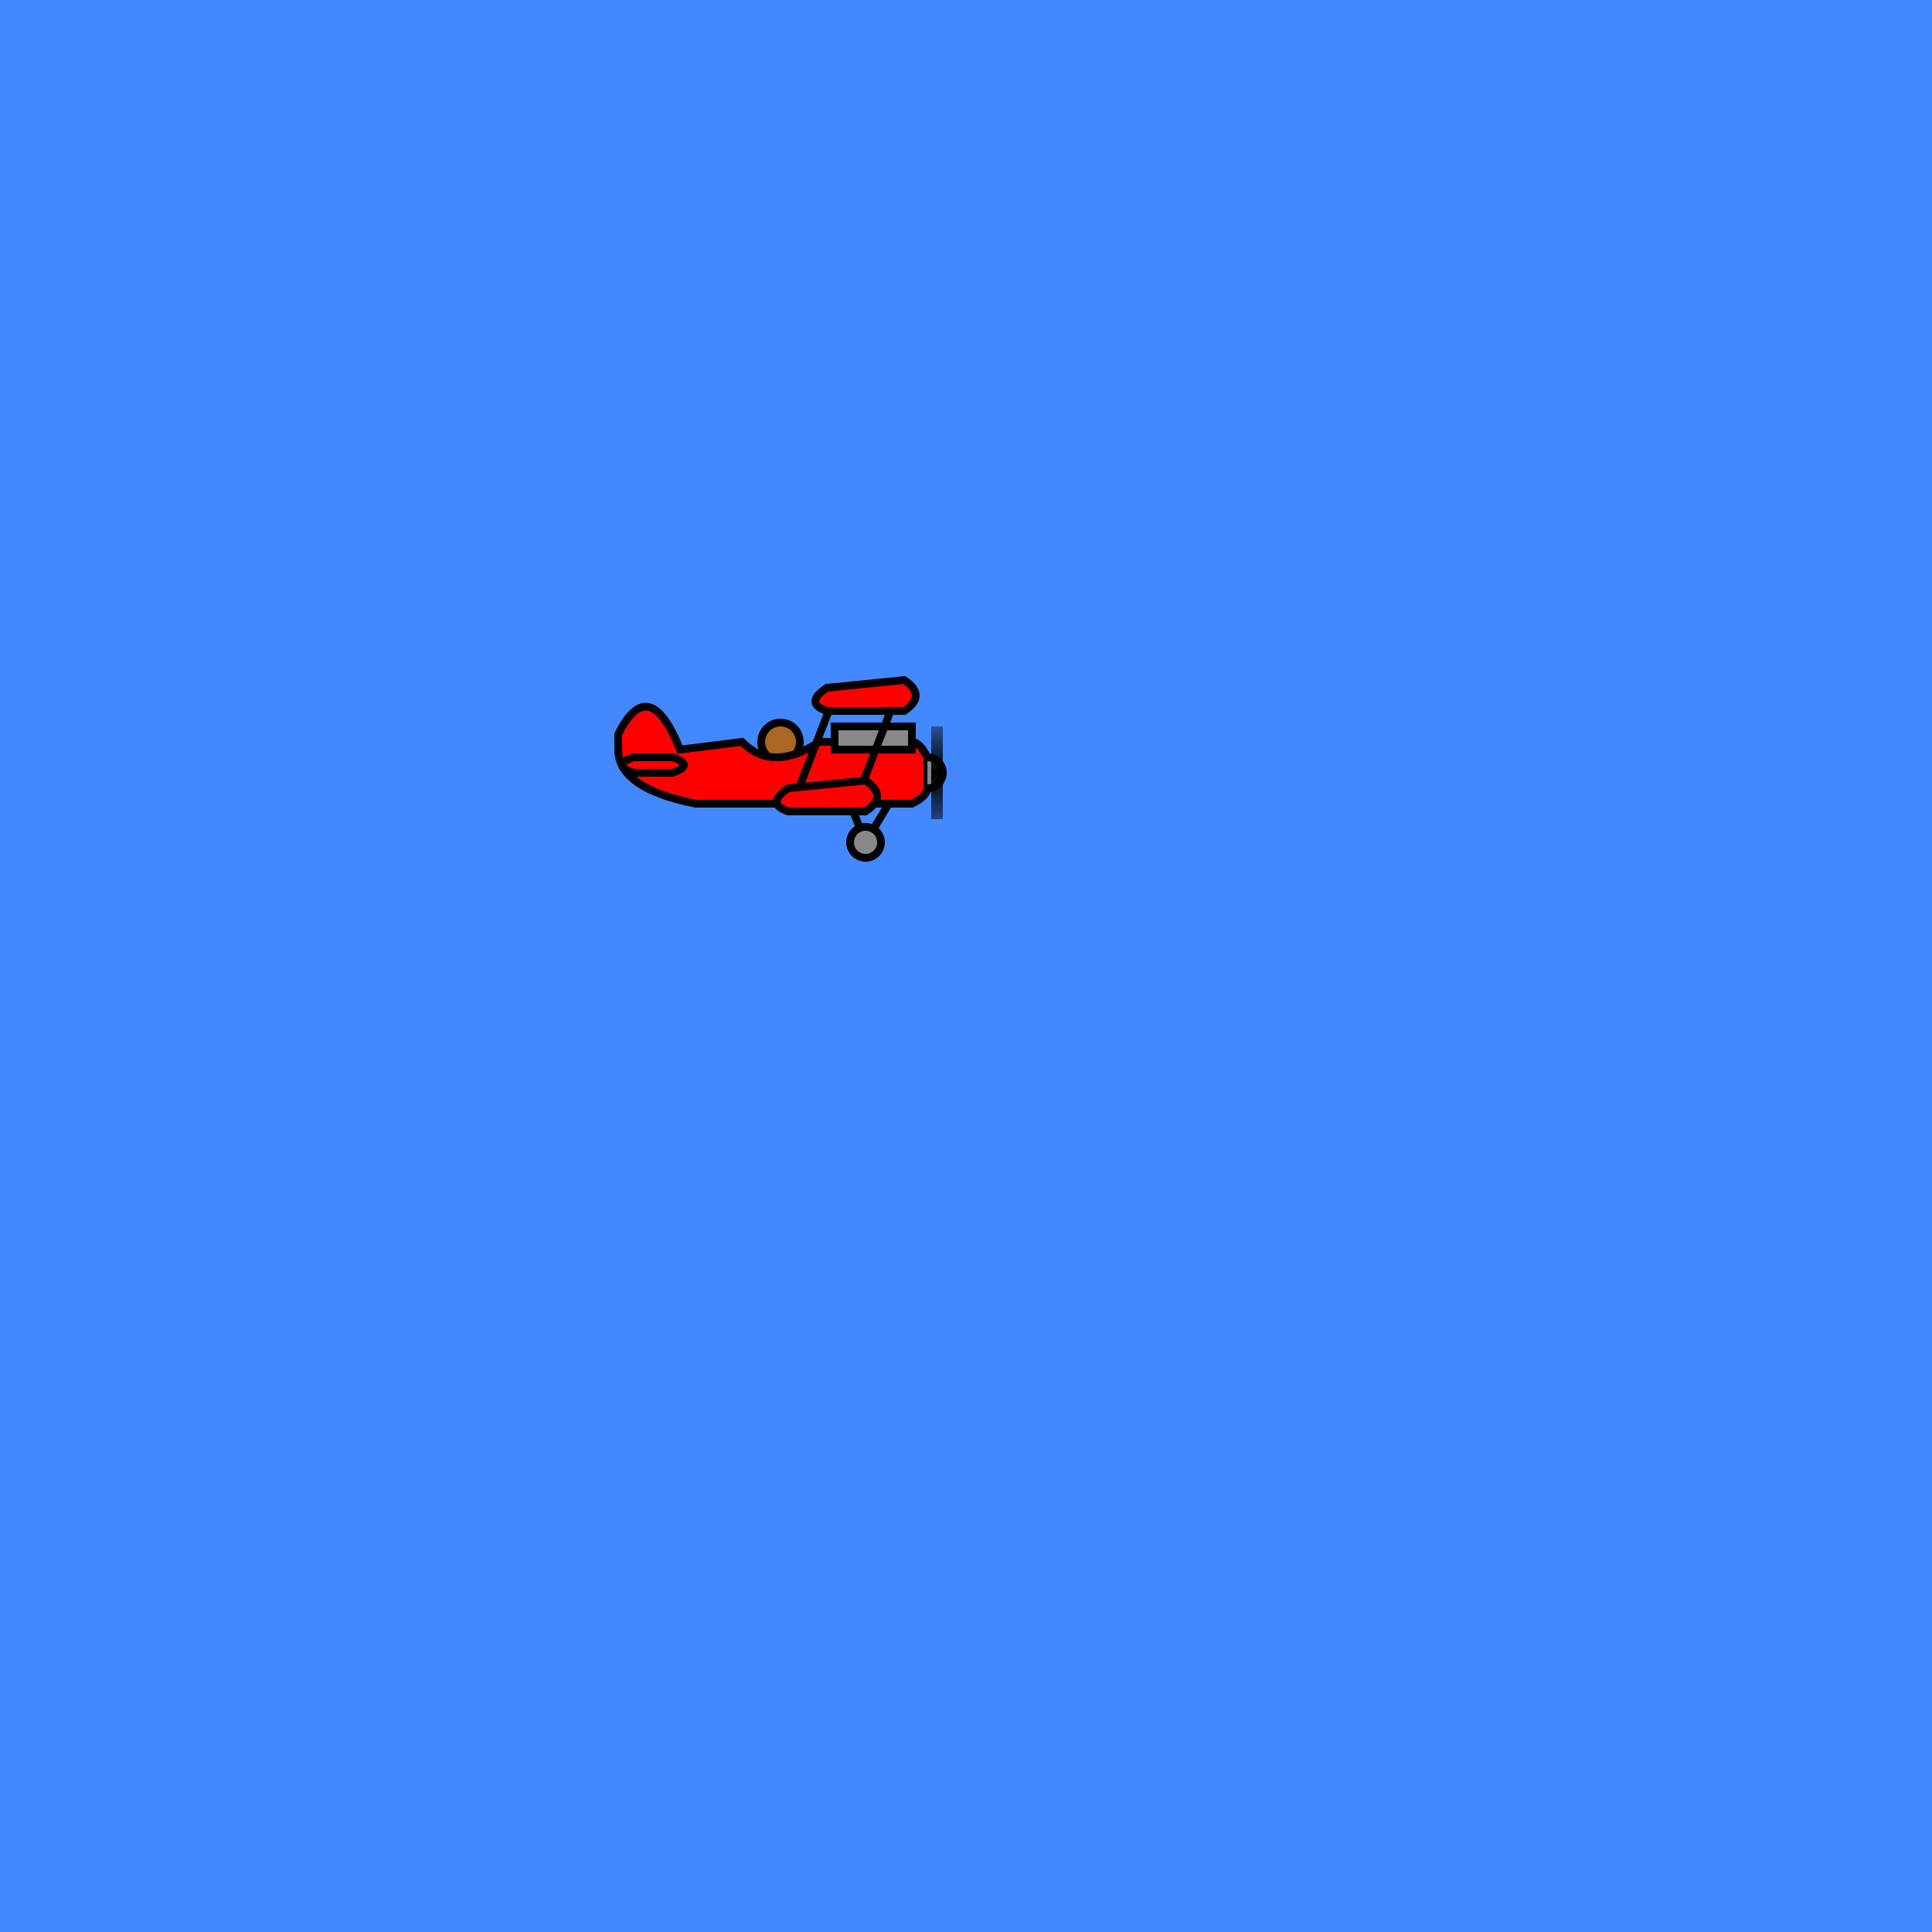
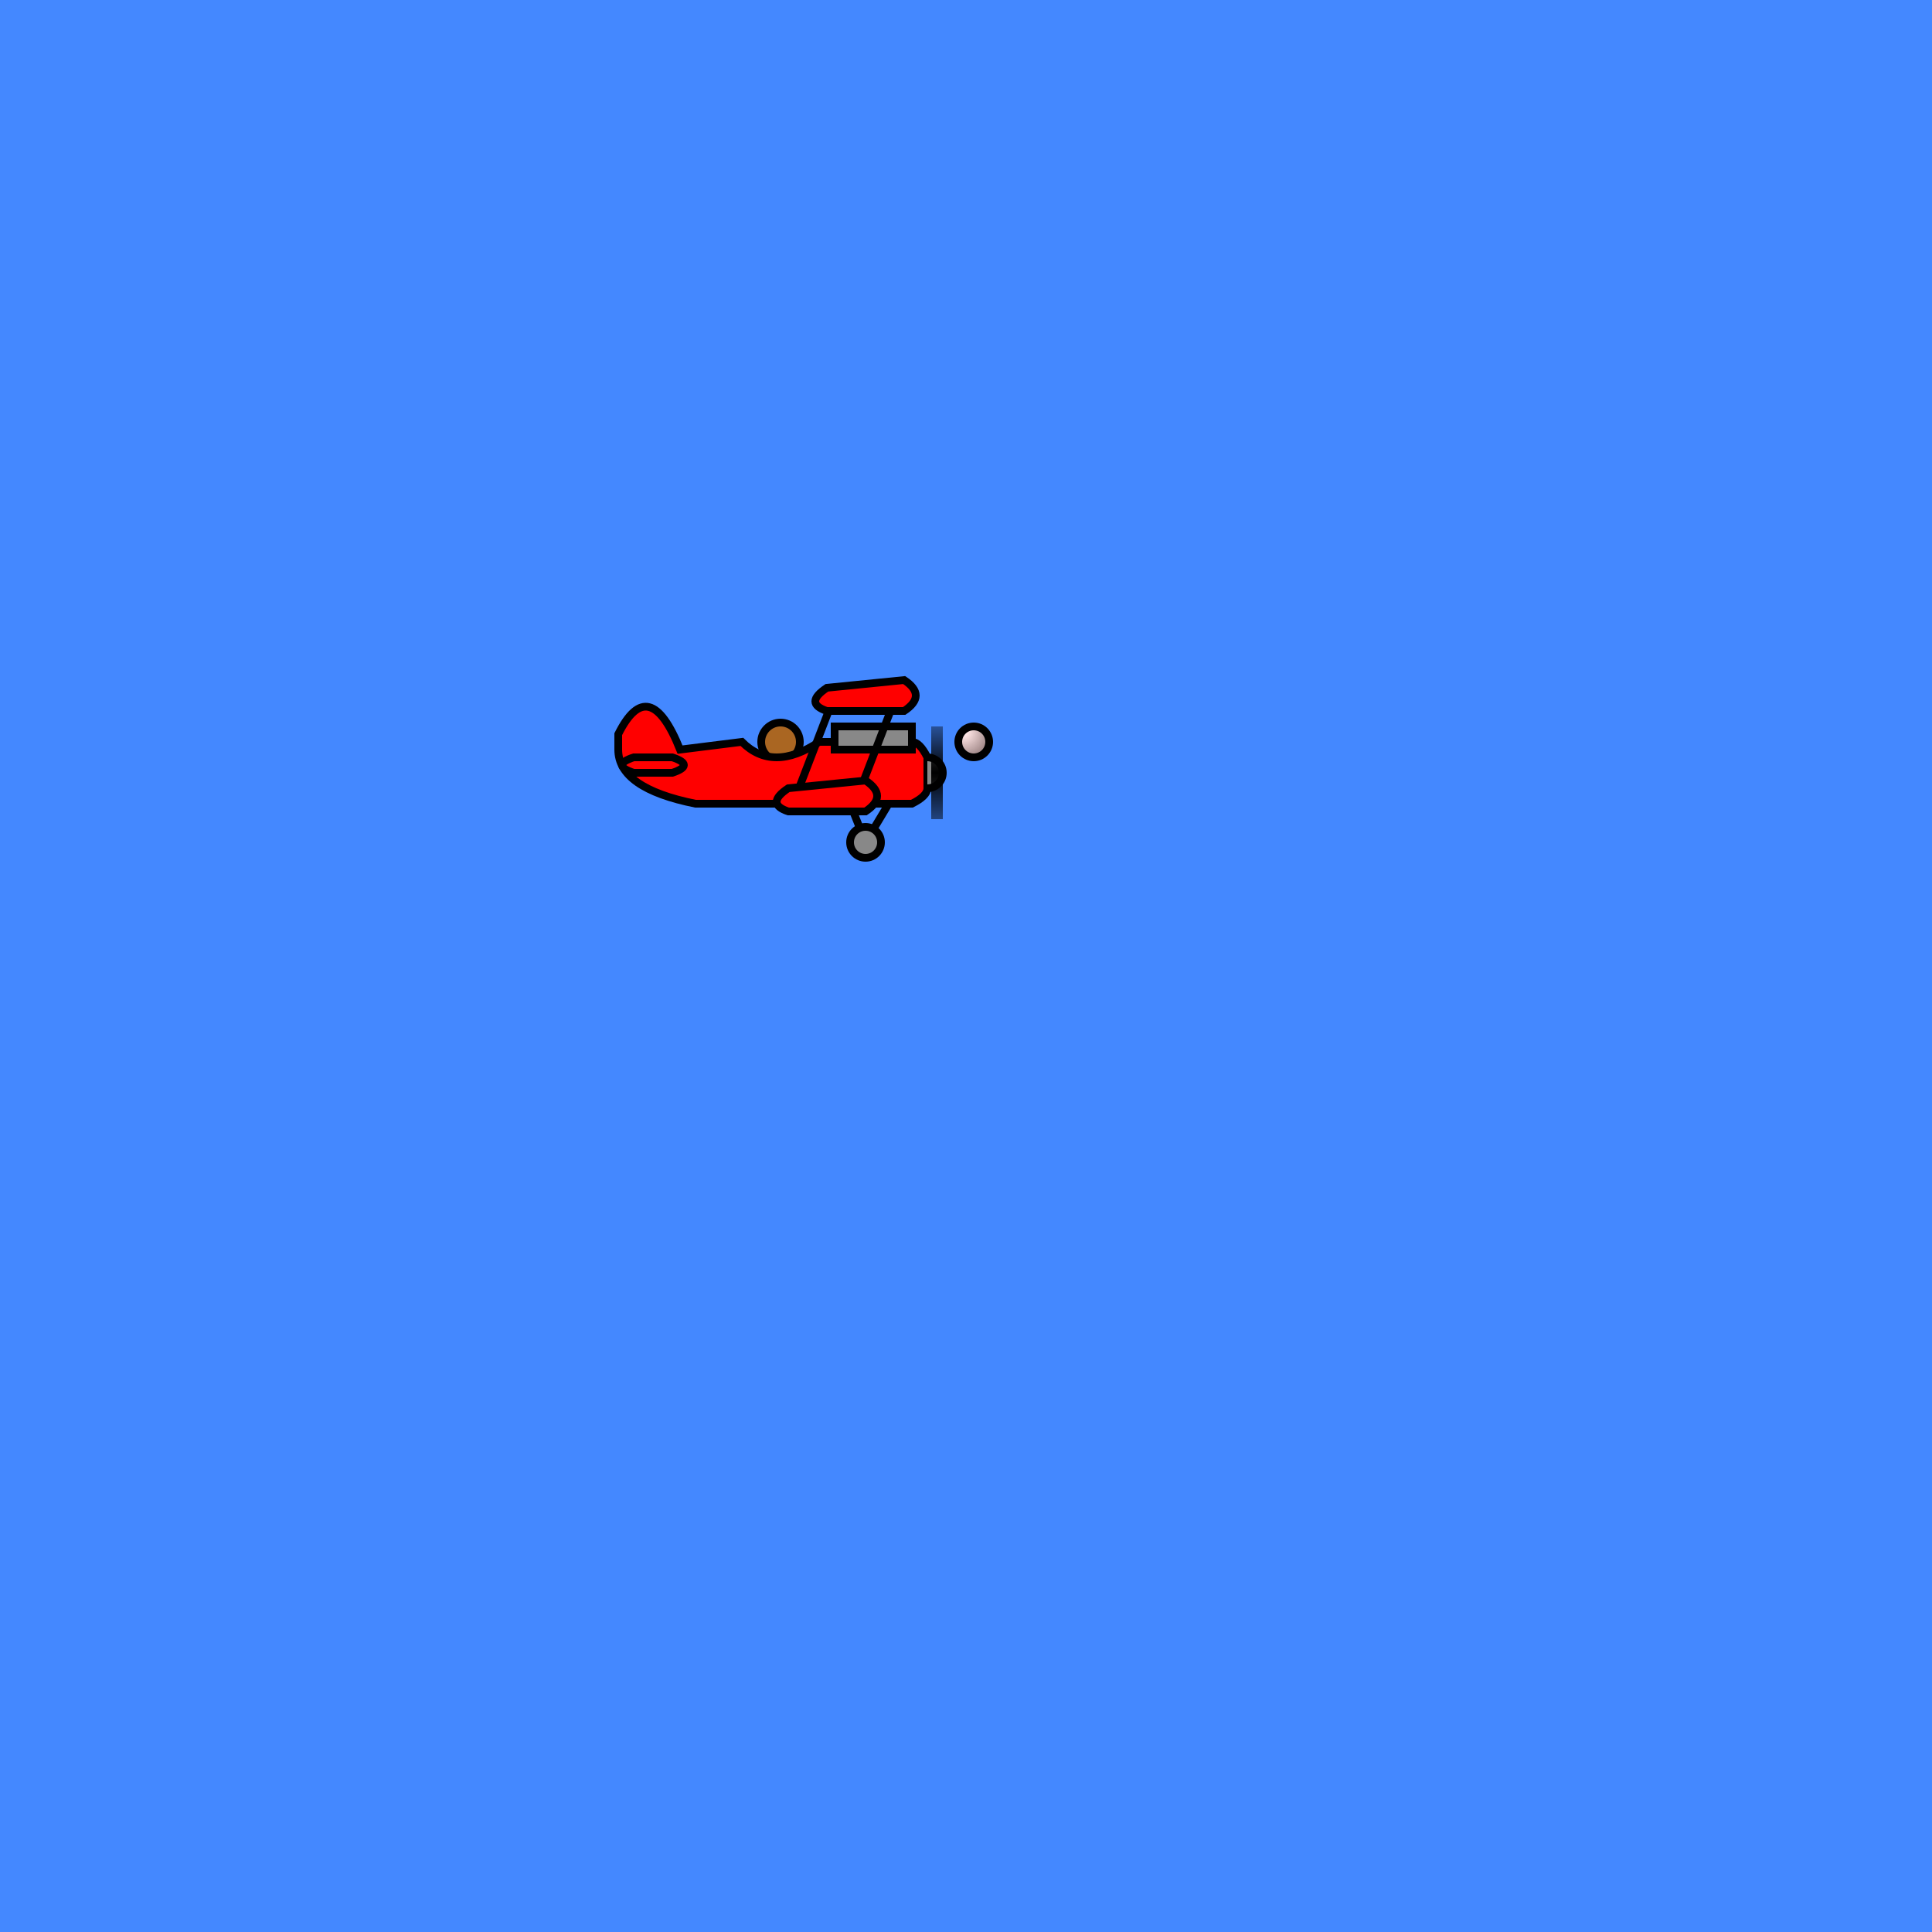
<svg xmlns="http://www.w3.org/2000/svg" xmlns:xlink="http://www.w3.org/1999/xlink" version="1.1" baseProfile="basic" width="100%" height="100%" viewBox="0 0 1000 1000" preserveAspectRatio="xMidYMid meet" id="display">
  <defs>
    <style type="text/css">
			
				#display {
					background-color: #00f;
				}
			
		</style>
  </defs>
  <defs>
    <linearGradient id="gradient-prop" gradientUnits="objectBoundingBox" x1="0%" y1="0%" x2="0%" y2="100%">
-       <stop offset="0%" stop-color="#000" stop-opacity="0.4" />
+       <stop offset="0" stop-color="#000" stop-opacity="0.4" />
      <stop offset="0.5" stop-color="#000" stop-opacity="1" />
      <stop offset="1" stop-color="#000" stop-opacity="0.5" />
    </linearGradient>
    <symbol id="plane-1" style="      overflow: visible;      fill: #fff;      stroke: #000;      stroke-width: 1;      stroke-linecap: round;      stroke-linejoin: miter;      ">
      <circle class="pilot" style="fill: #a62;" cx="1" cy="-4" r="2.5" />
      <line class="machinery" x1="10" y1="4" x2="12" y2="9" />
      <line class="machinery" x1="15" y1="4" x2="12" y2="9" />
      <circle class="machinery wheel" style="fill: #888;" cx="12" cy="9" r="2" />
      <path class="fuselage" d="M -4,-4       q 4,4 10,0       L 18,-4       q 1,0, 2,2       l 0,4       q 0,1 -2,2       L -10,4       Q -20,2 -20,-3       l 0,-2       q 4,-8 8,2       Z" style="stroke-width: 1;" fill="currentColor" />
      <path class="wing" d="       M -18,0       q -3,-1 0,-2       l 5,0       q 3,1 0,2       Z" style="stroke-width: 1;" fill="currentColor" />
      <rect class="machinery gun" style="fill: #888; stroke-width: 1;" x="8" y="-6" width="10" height="3" />
      <line class="machinery" style="stroke-width: 1;" x1="3" y1="3" x2="8" y2="-10" />
      <line class="machinery" style="stroke-width: 1;" x1="11" y1="3" x2="16" y2="-10" />
      <path class="wing" d="       M 7,-8       q -3,-1 0,-3       l 10,-1       q 3,2 0,4       Z" style="stroke-width: 1;" fill="currentColor" />
      <path class="wing" d="       M 2,5       q -3,-1 0,-3       l 10,-1       q 3,2 0,4       Z" style="stroke-width: 1;" fill="currentColor" />
      <path class="machinery" style="fill: #888; stroke-width: 1;" d="M 20,-2       a 2,2 0 0,1 0,4       " />
      <rect class="machinery propellor" style="stroke-width: 0;" x="20.5" y="-6" width="1.5" height="12" fill="url(#gradient-prop)" stroke="none" stroke-width="0">
-         <set id="animProp" attributeType="css" attributeName="opacity" to="0.7" begin="0s;animProp.end+0.1s" dur="0.1s" />
-         <AanimateTransform id="animProp1" attributeType="xml" attributeName="transform" type="scale" from="1,1" to="1,0.2" begin="0s;animProp2.end" dur="0.05s" fill="freeze" />
-         <AanimateTransform id="animProp2" attributeType="xml" attributeName="transform" type="scale" from="1,0.2" to="1,1" begin="animProp1.end" dur="0.05s" fill="freeze" />
+         <set id="animProp" attributeType="CSS" attributeName="opacity" to="0.7" begin="0s;animProp.end+0.1s" dur="0.1s" />
      </rect>
+     </symbol>
+     <radialGradient id="gradient-bullet" gradientUnits="objectBoundingBox" cx="20%" cy="20%" r="90%" spreadMethod="pad">
+       <stop offset="0" stop-color="#fff" />
+       <stop offset="0.1" stop-color="#fff" />
+       <stop offset="1" stop-color="#888" />
+     </radialGradient>
+     <symbol id="bullet" style="      overflow: visible;      fill: #fff;      stroke: #000;      stroke-width: 1;      stroke-linecap: round;      stroke-linejoin: miter;      ">
+       <circle cx="0" cy="0" r="2" fill="url(#gradient-bullet)" stroke="none" />
+       <circle cx="0" cy="0" r="2" fill="currentColor" fill-opacity="0.1" />
    </symbol>
  </defs>
  <rect x="0" y="0" width="100%" height="100%" fill="#48f" />
  <use xlink:href="#plane-1" style="color: #f00;" x="100" y="100" transform="scale(4)" />
+   <use xlink:href="#bullet" style="color: #f00;" x="126" y="96" transform="scale(4)" />
</svg>
